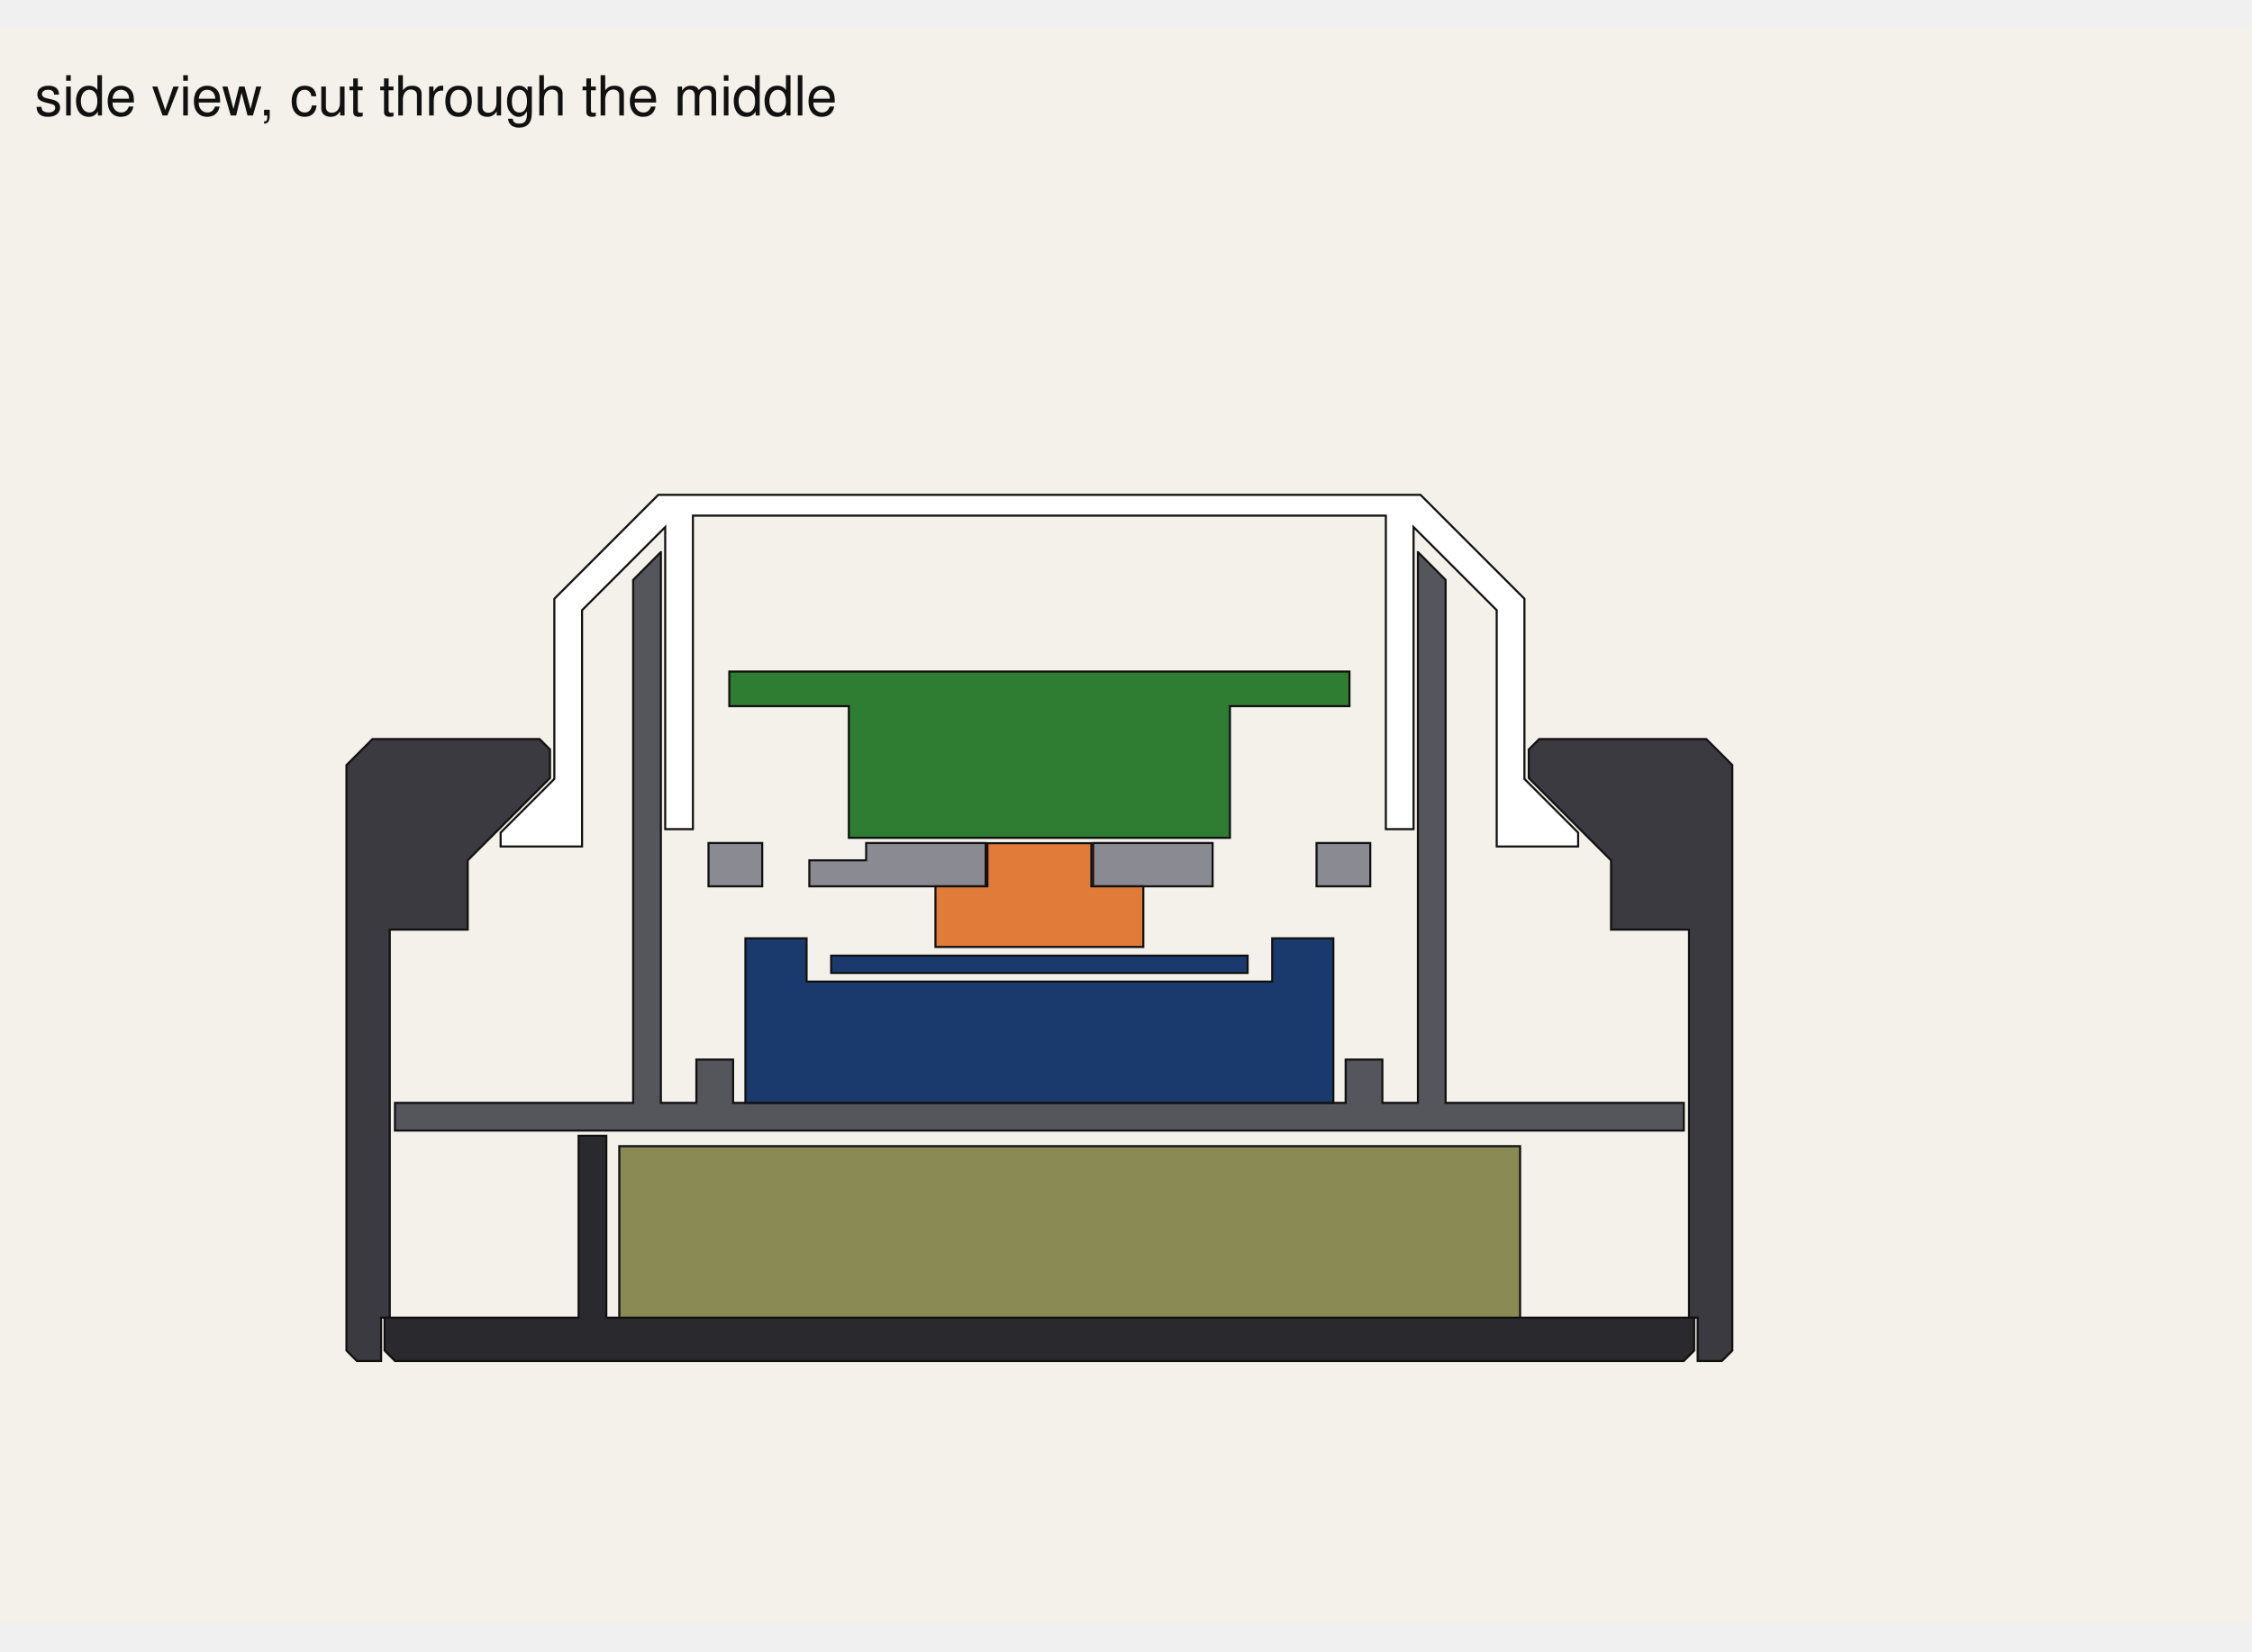
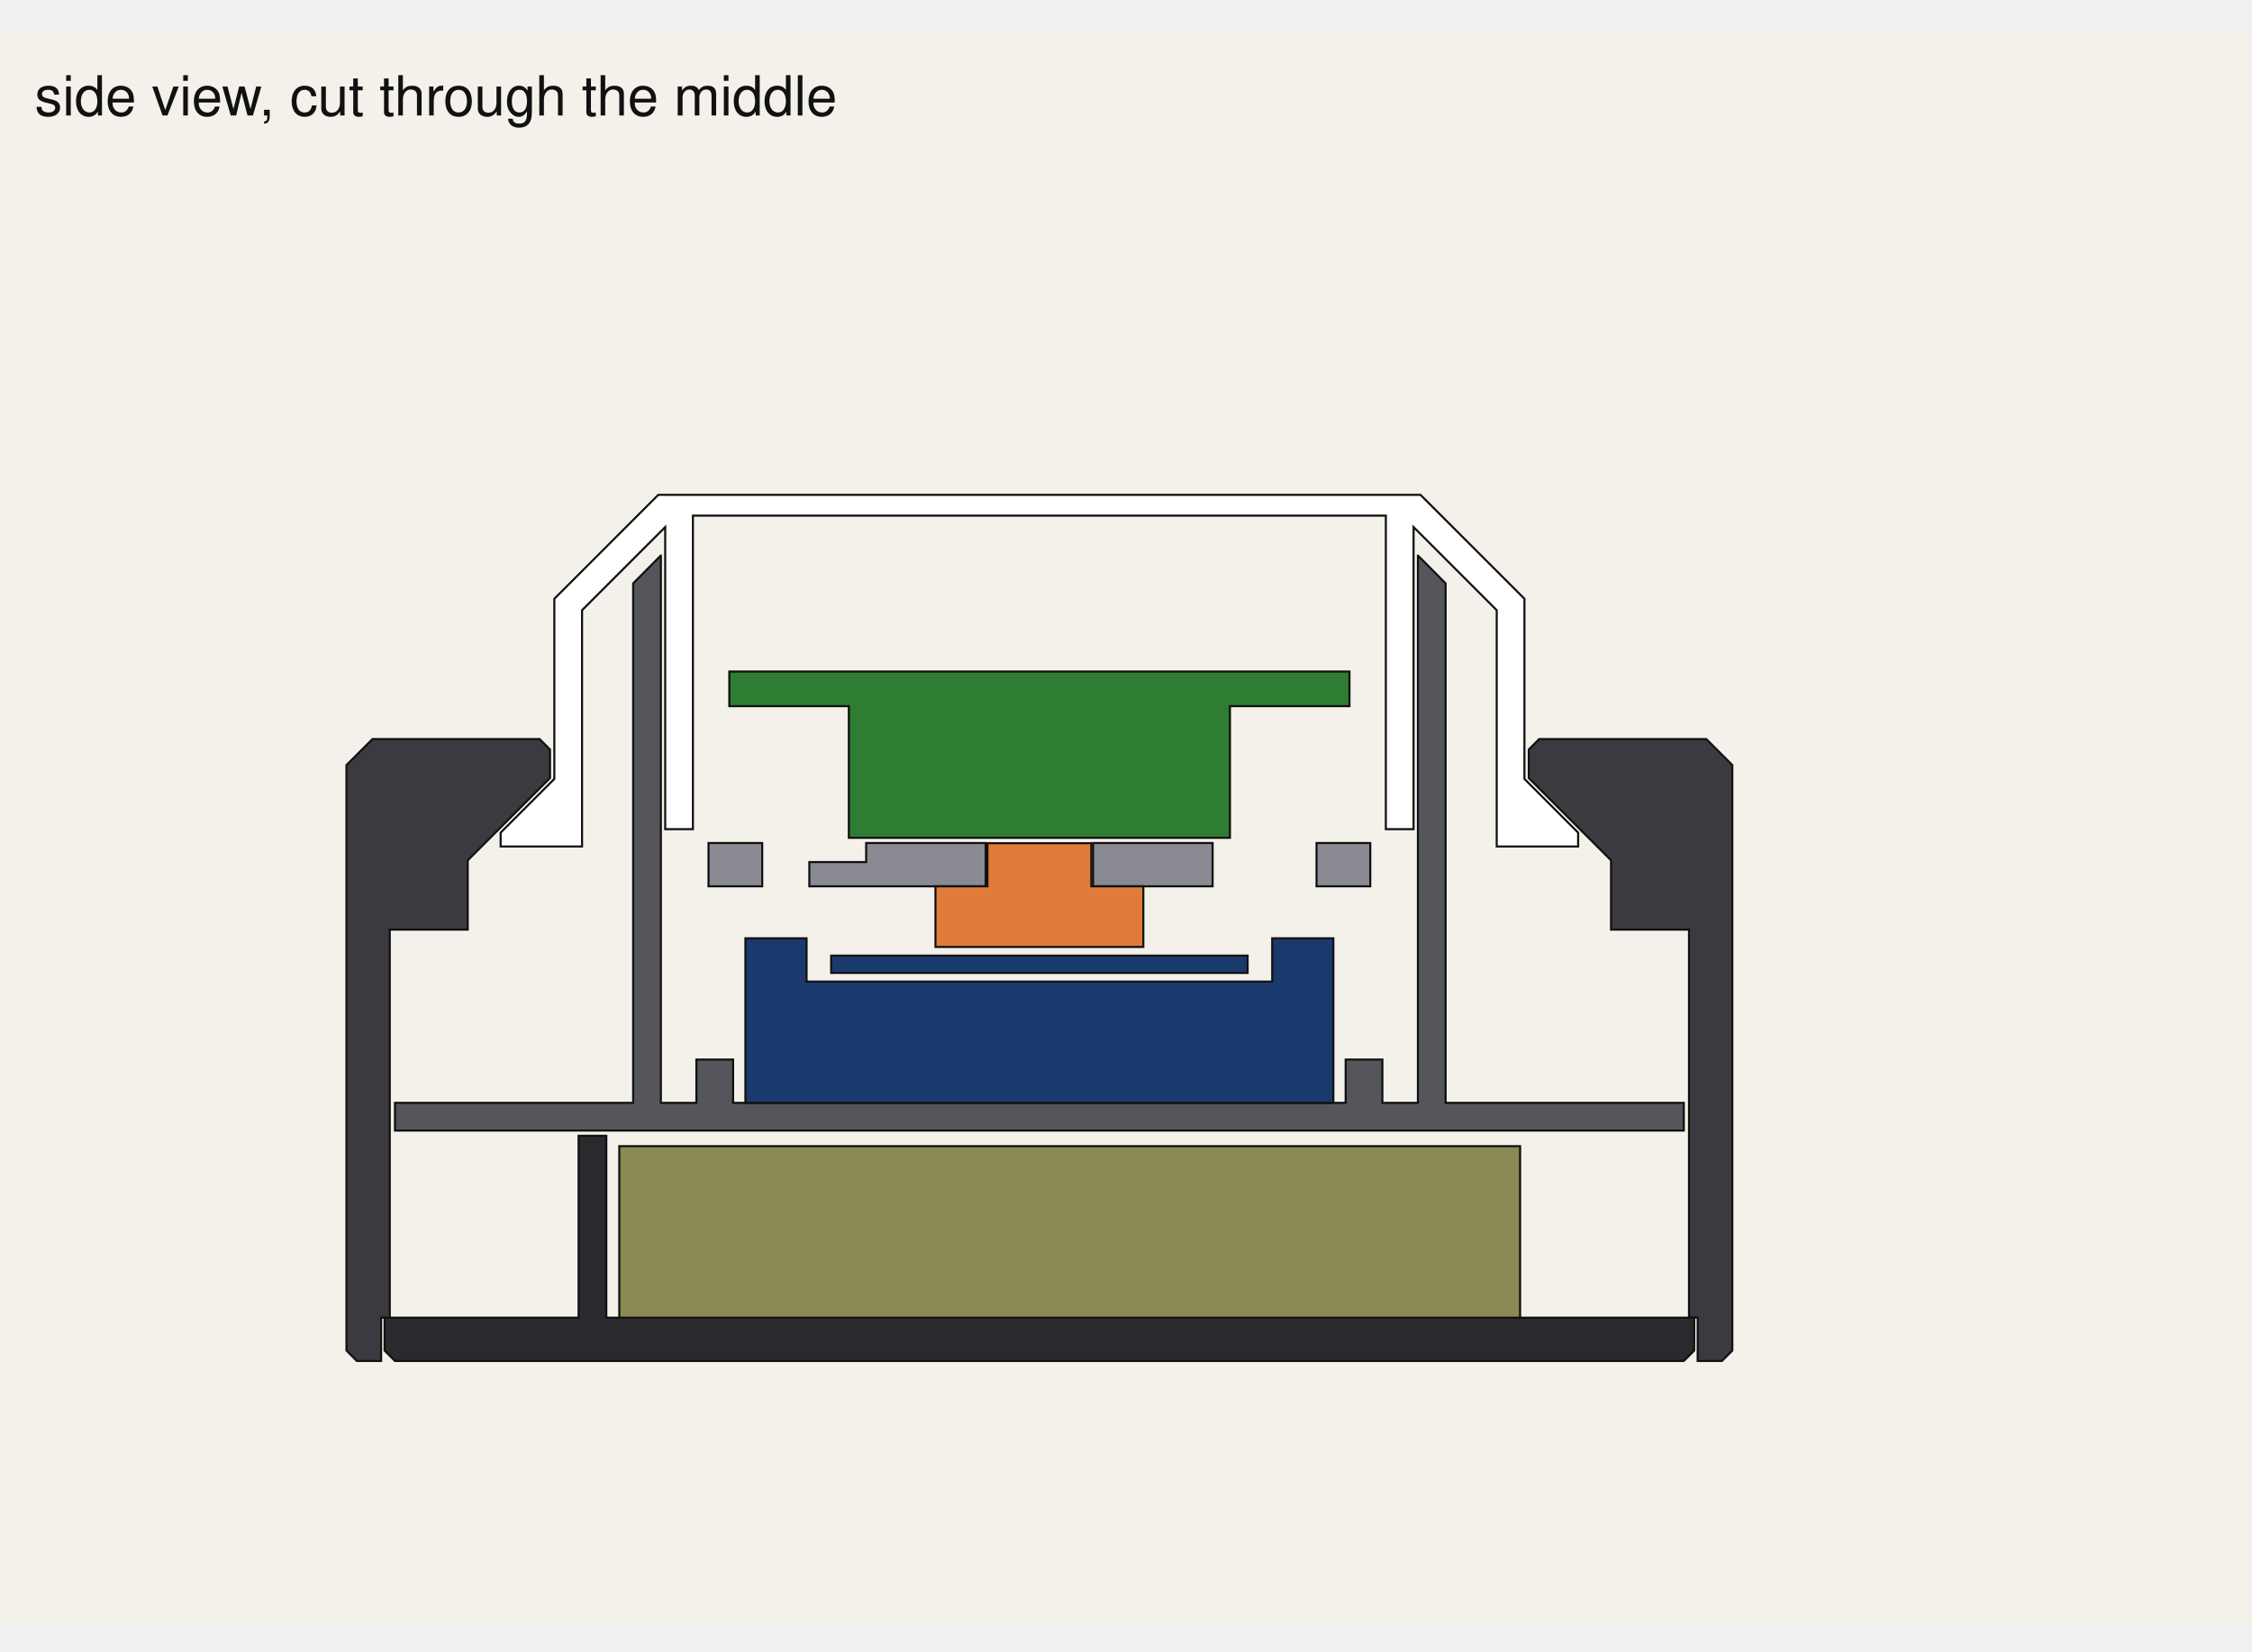
<svg xmlns="http://www.w3.org/2000/svg" viewBox="-60 -62 130 92" width="1320" height="968">
  <rect x="-60" y="-62" width="130" height="92" fill="#f4f1ea" />
  <path d="M-28.25,-20.40 L-28.25,-18.75 L-33.00,-14.00 L-33.00,-10.00 L-33.13,-10.00 L-33.17,-10.00 L-36.47,-10.00 L-37.01,-10.00 L-37.50,-10.00 L-37.50,-5.00 L-37.50,0.00 L-37.50,6.20 L-37.50,6.70 L-37.50,12.40 L-37.75,12.40 L-38.00,12.40 L-38.00,13.65 L-38.00,14.90 L-38.70,14.90 L-39.20,14.90 L-39.40,14.90 L-39.70,14.60 L-40.00,14.30 L-40.00,-2.60 L-40.00,-19.50 L-39.25,-20.25 L-38.50,-21.00 L-37.87,-21.00 L-37.18,-21.00 L-29.52,-21.00 L-29.38,-21.00 L-29.16,-21.00 L-28.85,-21.00 Z M39.25,-20.25 L40.00,-19.50 L40.00,-0.43 L40.00,6.90 L40.00,13.56 L40.00,13.76 L40.00,14.30 L39.70,14.60 L39.40,14.90 L38.70,14.90 L38.00,14.90 L38.00,14.01 L38.00,13.69 L38.00,12.94 L38.00,12.40 L37.61,12.40 L37.50,12.40 L37.50,6.49 L37.50,4.02 L37.50,3.80 L37.50,2.78 L37.50,0.50 L37.50,0.00 L37.50,-5.00 L37.50,-10.00 L37.01,-10.00 L36.47,-10.00 L33.17,-10.00 L33.13,-10.00 L33.00,-10.00 L33.00,-14.00 L28.25,-18.75 L28.25,-20.40 L28.85,-21.00 L29.16,-21.00 L29.38,-21.00 L29.52,-21.00 L37.18,-21.00 L37.87,-21.00 L38.50,-21.00 Z" fill="#3a3a40" fill-rule="evenodd" stroke="#111" stroke-width="0.12" />
-   <path d="M-21.85,0.00 L-20.78,0.00 L-20.75,0.00 L-20.70,0.00 L-20.69,0.00 L-20.58,0.00 L-19.80,0.00 L-19.80,-2.50 L-17.68,-2.50 L-17.68,0.00 L17.68,0.00 L17.68,-2.50 L19.80,-2.50 L19.80,0.00 L20.75,0.00 L20.80,0.00 L21.85,0.00 L21.85,-31.79 L21.86,-31.79 L23.45,-30.19 L23.45,0.00 L23.86,0.00 L24.20,0.00 L24.46,0.00 L24.65,0.00 L36.26,0.00 L36.75,0.00 L37.20,0.00 L37.20,0.80 L37.20,1.60 L36.75,1.60 L17.25,1.60 L16.32,1.60 L15.35,1.60 L14.34,1.60 L13.27,1.60 L12.16,1.60 L11.00,1.60 L9.79,1.60 L8.51,1.60 L7.18,1.60 L5.77,1.60 L4.29,1.60 L2.73,1.60 L1.09,1.60 L-0.65,1.60 L-2.50,1.60 L-4.46,1.60 L-6.54,1.60 L-8.76,1.60 L-11.13,1.60 L-13.68,1.60 L-16.41,1.60 L-19.34,1.60 L-22.52,1.60 L-25.95,1.60 L-37.20,1.60 L-37.20,0.00 L-25.95,0.00 L-25.11,0.00 L-24.57,0.00 L-24.47,0.00 L-24.11,0.00 L-24.00,0.00 L-23.80,0.00 L-23.45,0.00 L-23.45,-30.19 L-21.86,-31.79 L-21.85,-31.79 Z" fill="#55555c" fill-rule="evenodd" stroke="#111" stroke-width="0.12" />
+   <path d="M-21.85,0.00 L-20.78,0.00 L-20.75,0.00 L-20.70,0.00 L-20.69,0.00 L-20.58,0.00 L-19.80,0.00 L-19.80,-2.50 L-17.68,-2.50 L-17.68,0.00 L17.68,0.00 L17.68,-2.50 L19.80,-2.50 L19.80,0.00 L20.75,0.00 L20.80,0.00 L21.85,0.00 L21.85,-31.59 L21.86,-31.59 L23.45,-29.99 L23.45,0.00 L23.86,0.00 L24.20,0.00 L24.46,0.00 L24.65,0.00 L36.26,0.00 L36.75,0.00 L37.20,0.00 L37.20,0.80 L37.20,1.60 L36.75,1.60 L17.25,1.60 L16.32,1.60 L15.35,1.60 L14.34,1.60 L13.27,1.60 L12.16,1.60 L11.00,1.60 L9.79,1.60 L8.51,1.60 L7.18,1.60 L5.77,1.60 L4.29,1.60 L2.73,1.60 L1.09,1.60 L-0.65,1.60 L-2.50,1.60 L-4.46,1.60 L-6.54,1.60 L-8.76,1.60 L-11.13,1.60 L-13.68,1.60 L-16.41,1.60 L-19.34,1.60 L-22.52,1.60 L-25.95,1.60 L-37.20,1.60 L-37.20,0.00 L-25.95,0.00 L-25.11,0.00 L-24.57,0.00 L-24.47,0.00 L-24.11,0.00 L-24.00,0.00 L-23.80,0.00 L-23.45,0.00 L-23.45,-29.99 L-21.86,-31.59 L-21.85,-31.59 Z" fill="#55555c" fill-rule="evenodd" stroke="#111" stroke-width="0.12" />
  <path d="M-25.00,2.85 L-25.00,12.40 L23.64,12.40 L23.87,12.40 L28.50,12.40 L28.88,12.40 L29.04,12.40 L30.92,12.40 L34.19,12.40 L37.04,12.40 L37.21,12.40 L37.25,12.40 L37.27,12.40 L37.80,12.40 L37.80,13.35 L37.80,14.30 L37.50,14.60 L37.20,14.90 L36.75,14.90 L35.15,14.90 L0.00,14.90 L-36.26,14.90 L-36.75,14.90 L-37.20,14.90 L-37.50,14.60 L-37.80,14.30 L-37.80,13.35 L-37.80,12.40 L-37.27,12.40 L-36.69,12.40 L-27.32,12.40 L-26.60,12.40 L-26.60,11.45 L-26.60,1.90 L-26.45,1.90 L-25.00,1.90 Z" fill="#2a2a2e" fill-rule="evenodd" stroke="#111" stroke-width="0.12" />
  <path d="M28.00,-29.10 L28.00,-18.70 L31.10,-15.60 L31.10,-14.80 L26.40,-14.80 L26.40,-28.44 L21.60,-33.24 L21.60,-15.80 L20.00,-15.80 L20.00,-33.90 L0.00,-33.90 L-20.00,-33.90 L-20.00,-15.80 L-21.60,-15.80 L-21.60,-33.24 L-26.40,-28.44 L-26.40,-14.80 L-31.10,-14.80 L-31.10,-15.60 L-28.00,-18.70 L-28.00,-29.10 L-22.00,-35.10 L0.00,-35.10 L22.00,-35.10 Z" fill="#ffffff" fill-rule="evenodd" stroke="#111" stroke-width="0.12" />
-   <path d="M-16.00,-12.50 L-19.10,-12.50 L-19.10,-15.00 L-16.00,-15.00 Z M-3.10,-12.50 L-4.13,-12.50 L-9.81,-12.50 L-9.99,-12.50 L-11.36,-12.50 L-11.73,-12.50 L-13.22,-12.50 L-13.28,-12.50 L-13.28,-13.18 L-13.28,-14.00 L-13.22,-14.00 L-13.01,-14.00 L-11.80,-14.00 L-10.87,-14.00 L-10.74,-14.00 L-10.56,-14.00 L-10.32,-14.00 L-10.00,-14.00 L-10.00,-15.00 L-3.10,-15.00 Z M10.00,-12.50 L3.10,-12.50 L3.10,-15.00 L10.00,-15.00 Z M19.10,-12.50 L16.00,-12.50 L16.00,-15.00 L19.10,-15.00 Z" fill="#8a8a92" fill-rule="evenodd" stroke="#111" stroke-width="0.12" />
+   <path d="M-16.00,-12.50 L-19.10,-12.50 L-19.10,-15.00 L-16.00,-15.00 Z M-3.10,-12.50 L-4.13,-12.50 L-9.81,-12.50 L-9.99,-12.50 L-11.36,-12.50 L-11.73,-12.50 L-13.22,-12.50 L-13.28,-12.50 L-13.28,-13.13 L-13.28,-13.90 L-13.22,-13.90 L-13.01,-13.90 L-11.80,-13.90 L-10.87,-13.90 L-10.74,-13.90 L-10.56,-13.90 L-10.32,-13.90 L-10.00,-13.90 L-10.00,-15.00 L-3.10,-15.00 Z M10.00,-12.50 L3.10,-12.50 L3.10,-15.00 L10.00,-15.00 Z M19.10,-12.50 L16.00,-12.50 L16.00,-15.00 L19.10,-15.00 Z" fill="#8a8a92" fill-rule="evenodd" stroke="#111" stroke-width="0.12" />
  <path d="M3.00,-12.50 L6.00,-12.50 L6.00,-9.00 L-6.00,-9.00 L-6.00,-12.50 L-3.00,-12.50 L-3.00,-14.99 L3.00,-14.99 Z" fill="#e07b39" fill-rule="evenodd" stroke="#111" stroke-width="0.12" />
  <path d="M17.90,-22.90 L11.00,-22.90 L11.00,-19.11 L11.00,-19.10 L11.00,-15.30 L0.00,-15.30 L-11.00,-15.30 L-11.00,-19.10 L-11.00,-19.11 L-11.00,-22.90 L-17.90,-22.90 L-17.90,-24.90 L0.00,-24.90 L17.90,-24.90 Z" fill="#2e7d32" fill-rule="evenodd" stroke="#111" stroke-width="0.12" />
  <path d="M-13.44,-7.00 L13.44,-7.00 L13.44,-9.50 L16.97,-9.50 L16.97,0.00 L-16.97,0.00 L-16.97,-9.50 L-13.44,-9.50 Z M12.02,-7.50 L-12.02,-7.50 L-12.02,-8.50 L12.02,-8.50 Z" fill="#1a3a6e" fill-rule="evenodd" stroke="#111" stroke-width="0.12" />
  <path d="M27.75,3.00 L27.75,12.40 L-21.61,12.40 L-24.25,12.40 L-24.25,11.90 L-24.25,2.50 L-21.61,2.50 L27.75,2.50 Z" fill="#8a8a55" fill-rule="evenodd" stroke="#111" stroke-width="0.12" />
  <path d="" fill="#1b5e20" fill-rule="evenodd" stroke="#111" stroke-width="0.12" />
  <text x="-58" y="-57" font-family="Helvetica" font-size="3.2" fill="#111">side view, cut through the middle</text>
</svg>
